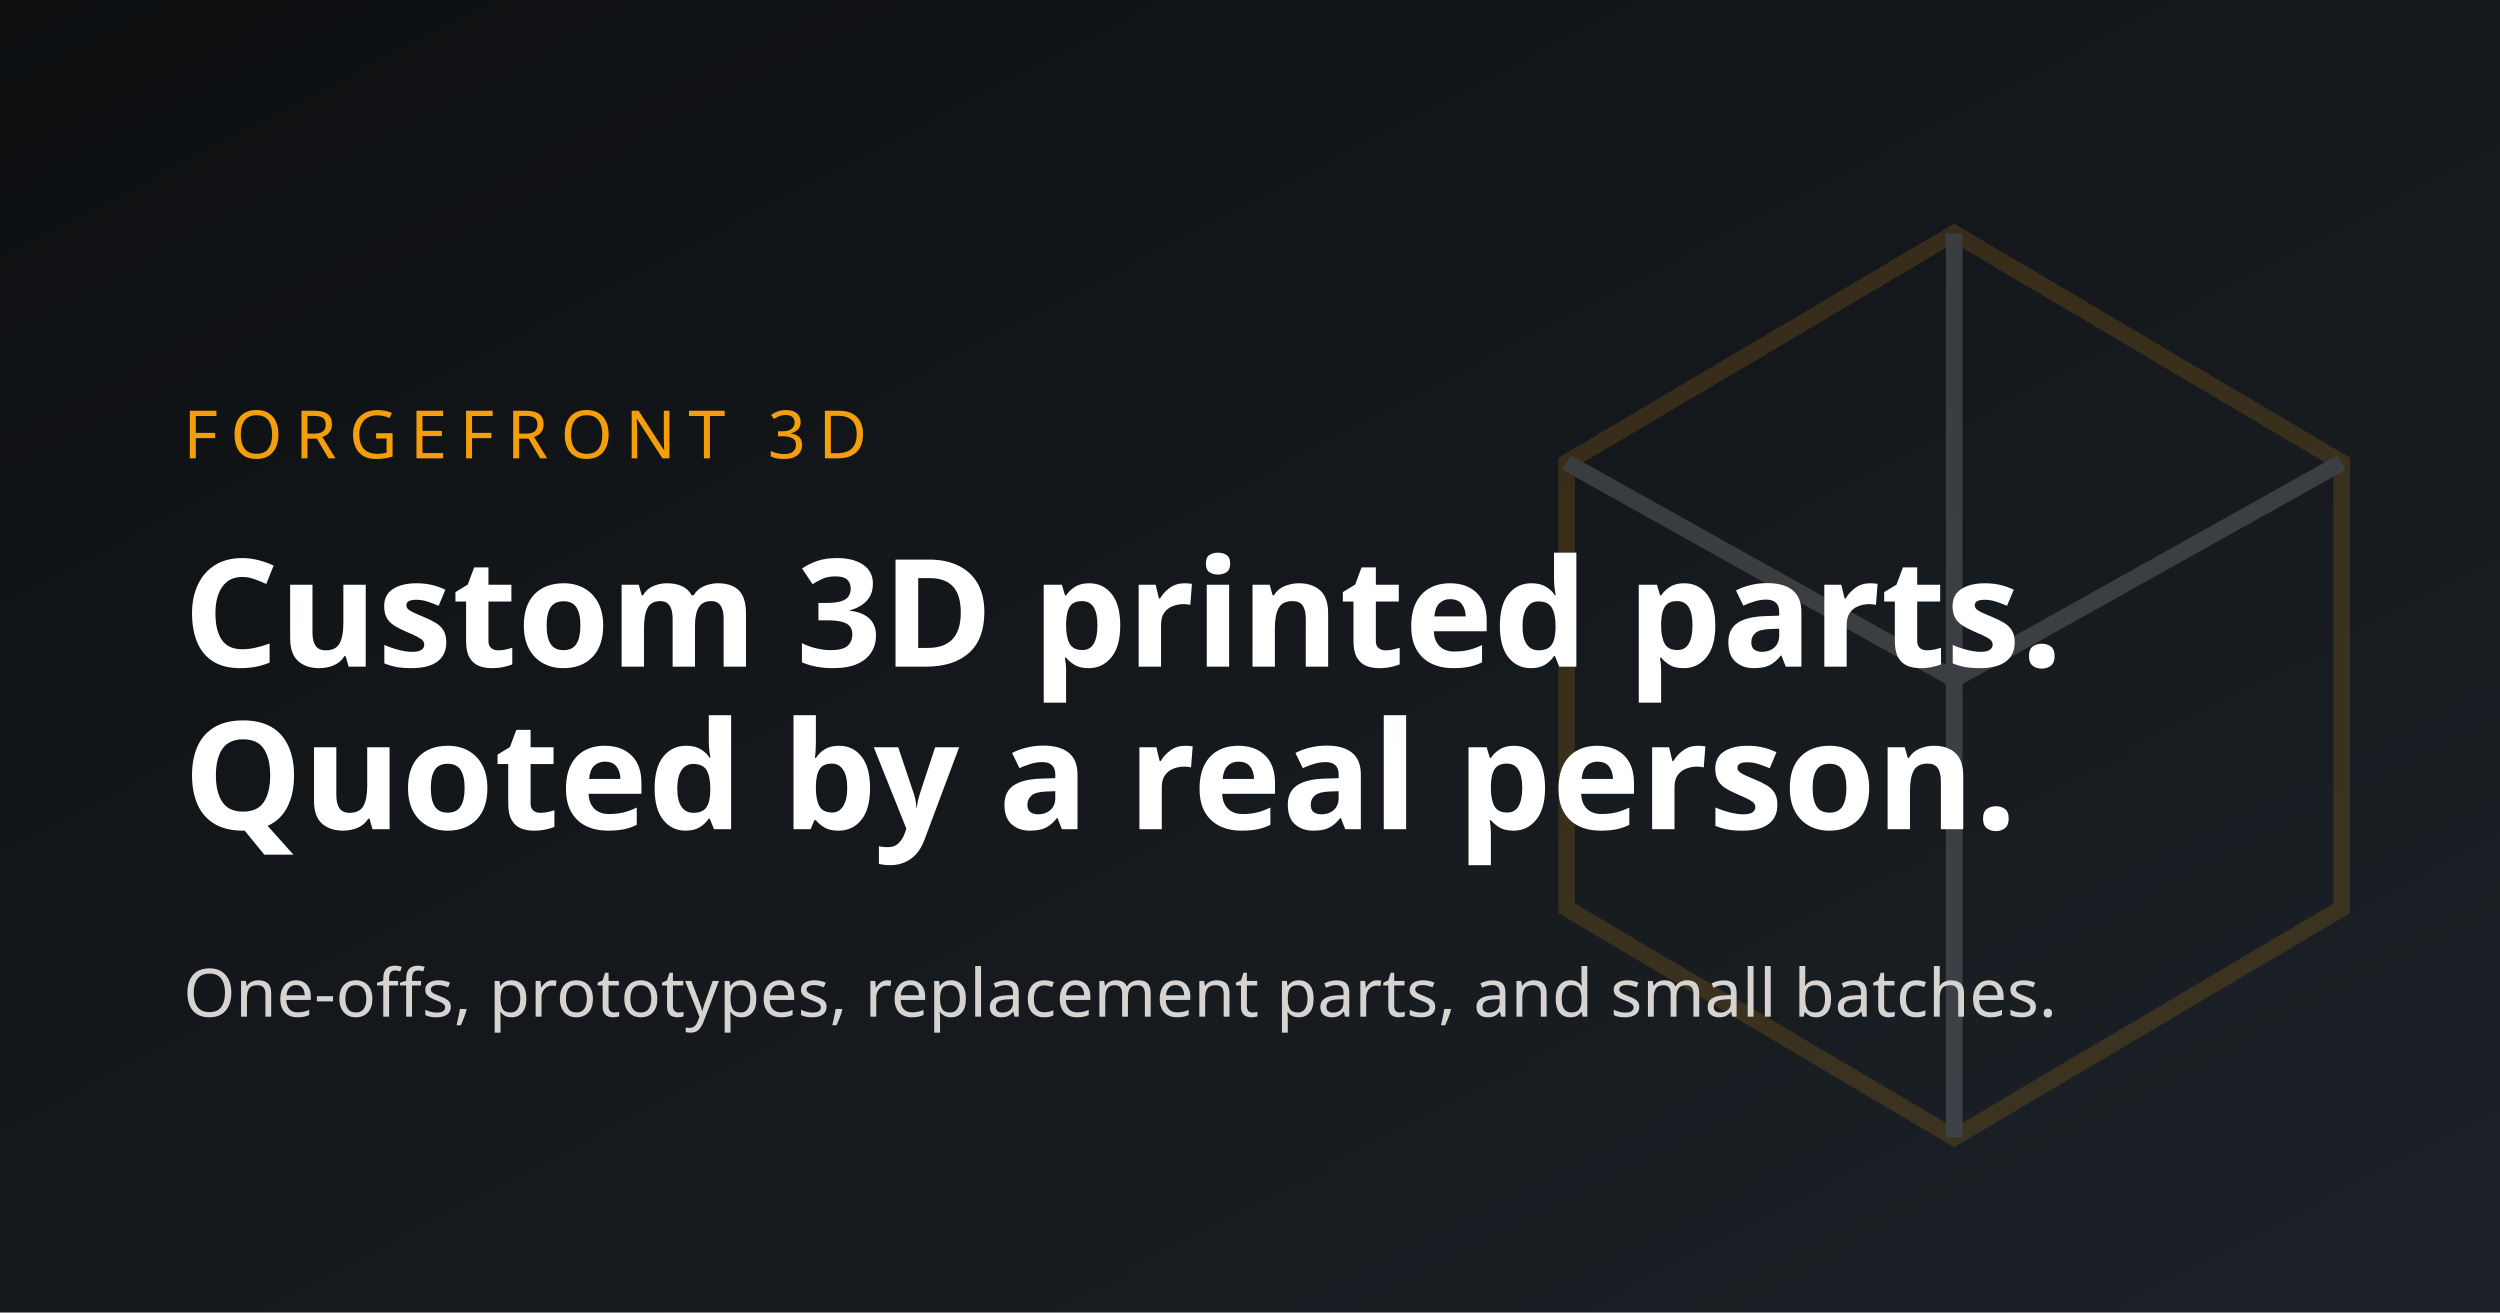
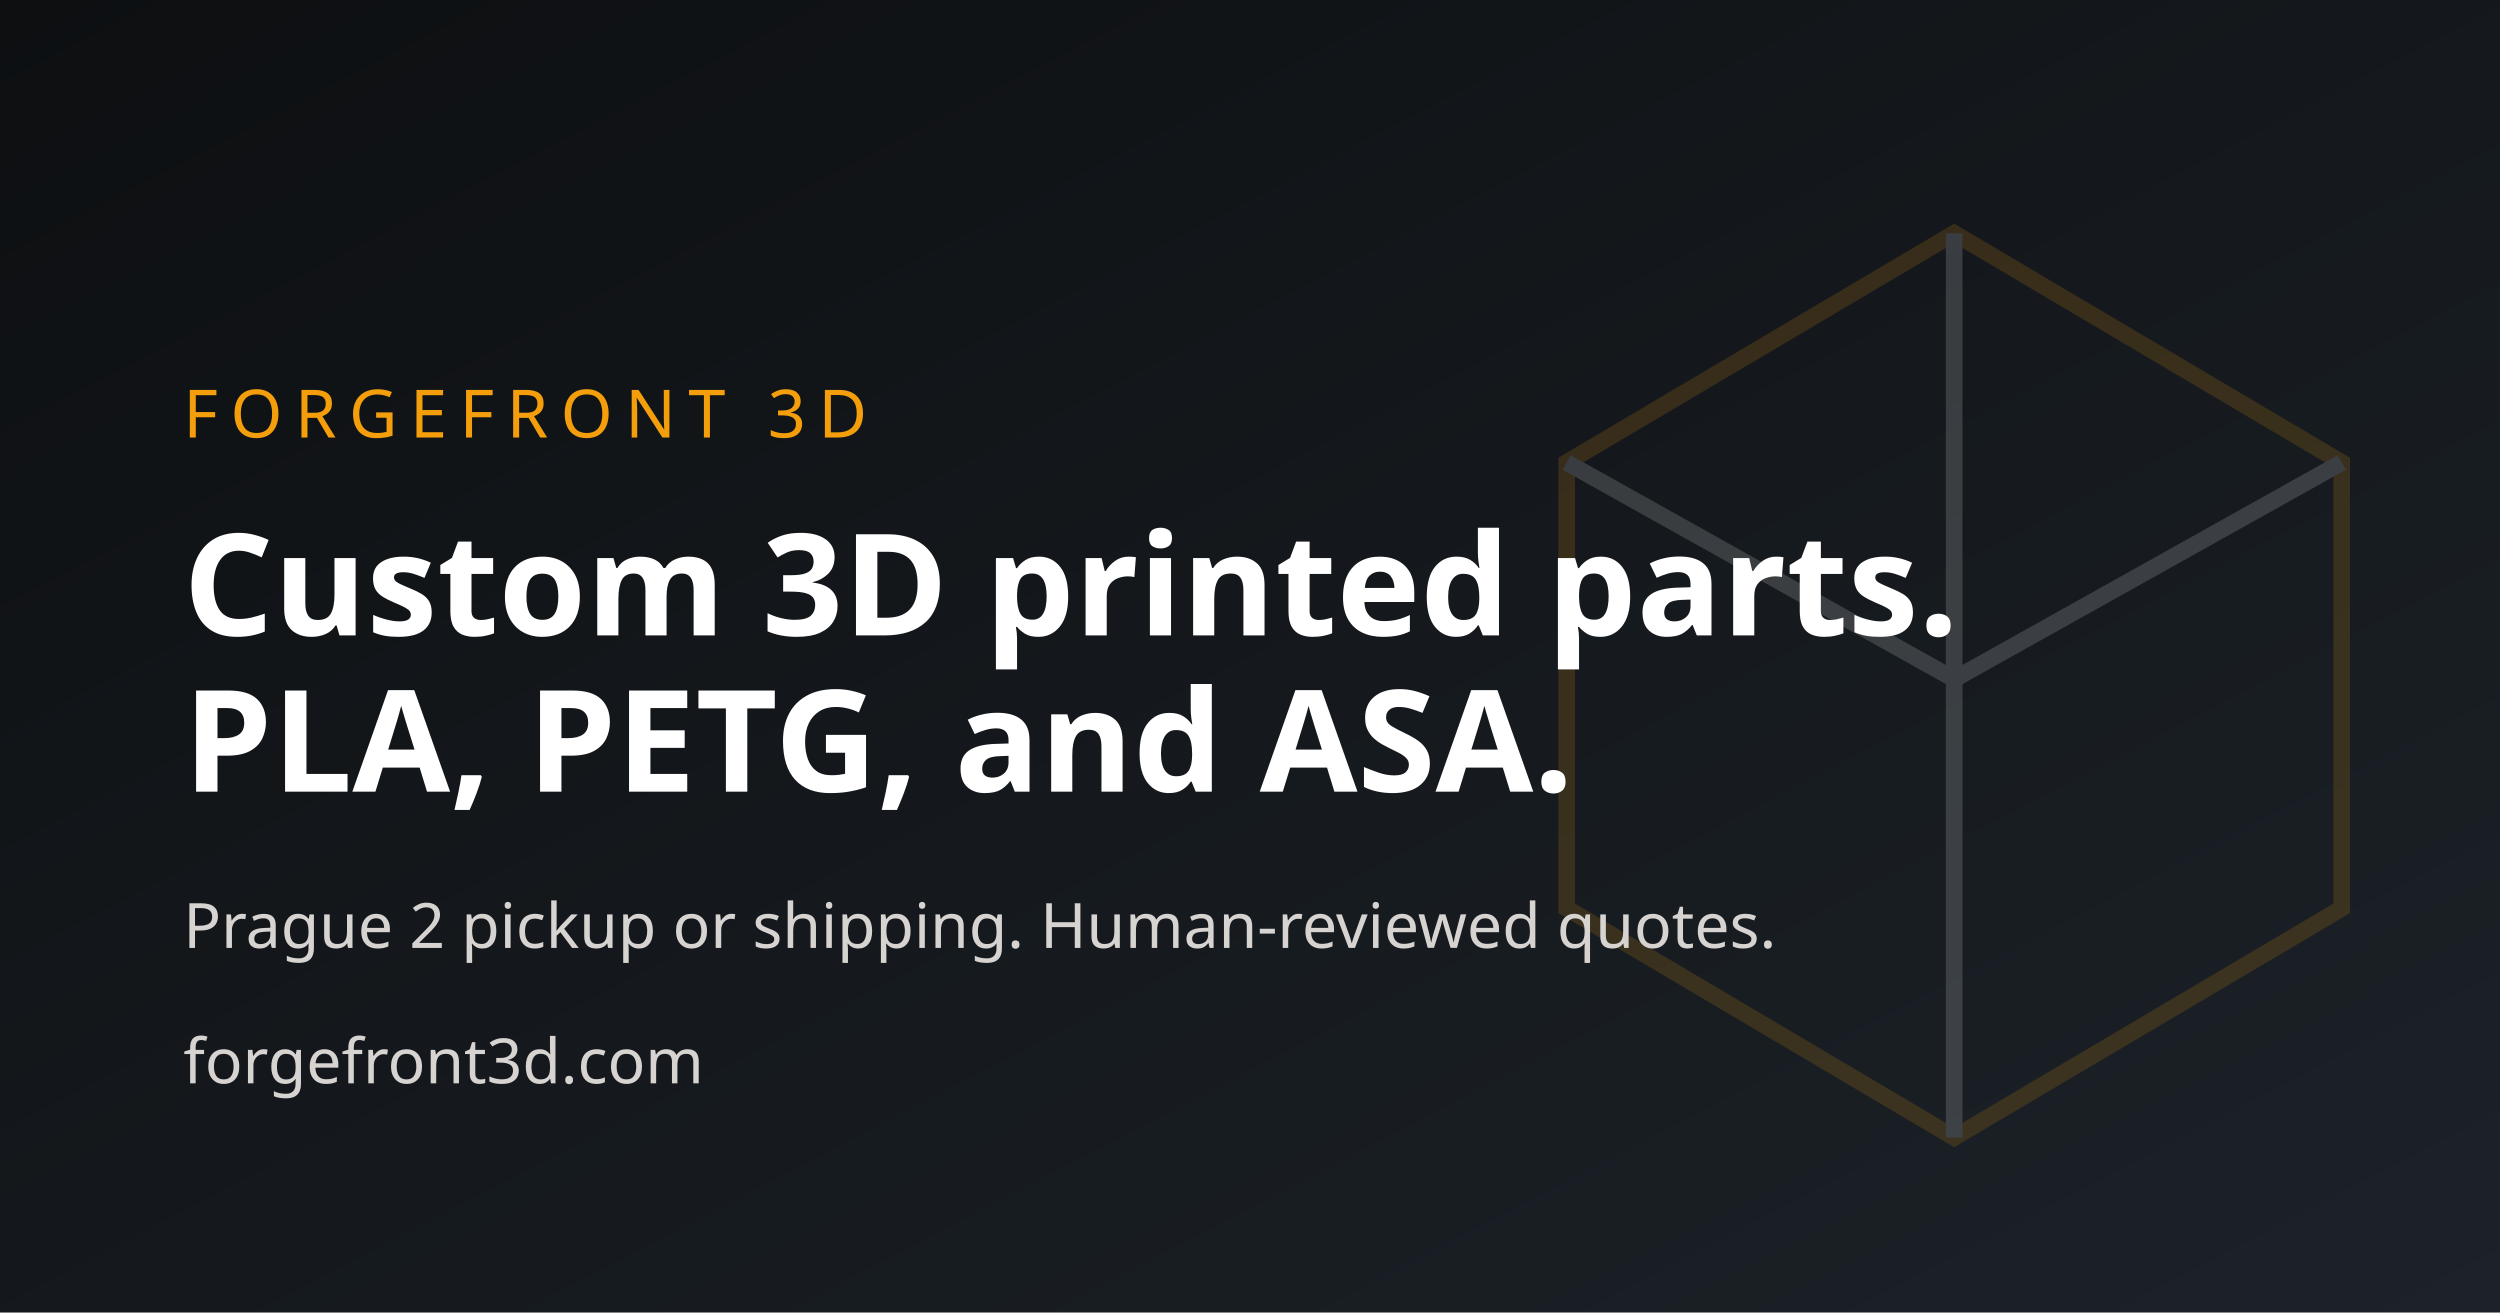
<svg xmlns="http://www.w3.org/2000/svg" viewBox="0 0 1200 630" role="img" aria-labelledby="title desc">
  <defs>
    <linearGradient id="bg" x1="0%" x2="100%" y1="0%" y2="100%">
      <stop offset="0%" stop-color="#0d0f11" />
      <stop offset="100%" stop-color="#1c2228" />
    </linearGradient>
  </defs>
  <rect width="1200" height="630" fill="url(#bg)" />
  <g opacity="0.16">
    <path d="M938 112 1124 222v214L938 546 752 436V222l186-110Z" fill="none" stroke="#f59e0b" stroke-width="8" />
    <path d="M938 112v214m186-104-186 104-186-104m186 104v220" fill="none" stroke="#ffffff" stroke-width="8" />
  </g>
-   <text x="88" y="220" fill="#f59e0b" font-family="Segoe UI, sans-serif" font-size="32" letter-spacing="6">FORGEFRONT 3D</text>
-   <text x="88" y="320" fill="#ffffff" font-family="Segoe UI, sans-serif" font-size="72" font-weight="700">Custom 3D printed parts.</text>
-   <text x="88" y="398" fill="#ffffff" font-family="Segoe UI, sans-serif" font-size="72" font-weight="700">Quoted by a real person.</text>
-   <text x="88" y="488" fill="#d6d3d1" font-family="Segoe UI, sans-serif" font-size="32">One-offs, prototypes, replacement parts, and small batches.</text>
+   <text x="88" y="210" fill="#f59e0b" font-family="Segoe UI, sans-serif" font-size="32" letter-spacing="6">FORGEFRONT 3D</text>
+   <text x="88" y="305" fill="#ffffff" font-family="Segoe UI, sans-serif" font-size="68" font-weight="700">Custom 3D printed parts.</text>
+   <text x="88" y="380" fill="#ffffff" font-family="Segoe UI, sans-serif" font-size="68" font-weight="700">PLA, PETG, and ASA.</text>
+   <text x="88" y="455" fill="#d6d3d1" font-family="Segoe UI, sans-serif" font-size="30">Prague 2 pickup or shipping. Human-reviewed quotes.</text>
+   <text x="88" y="520" fill="#d6d3d1" font-family="Segoe UI, sans-serif" font-size="30">forgefront3d.com</text>
</svg>
